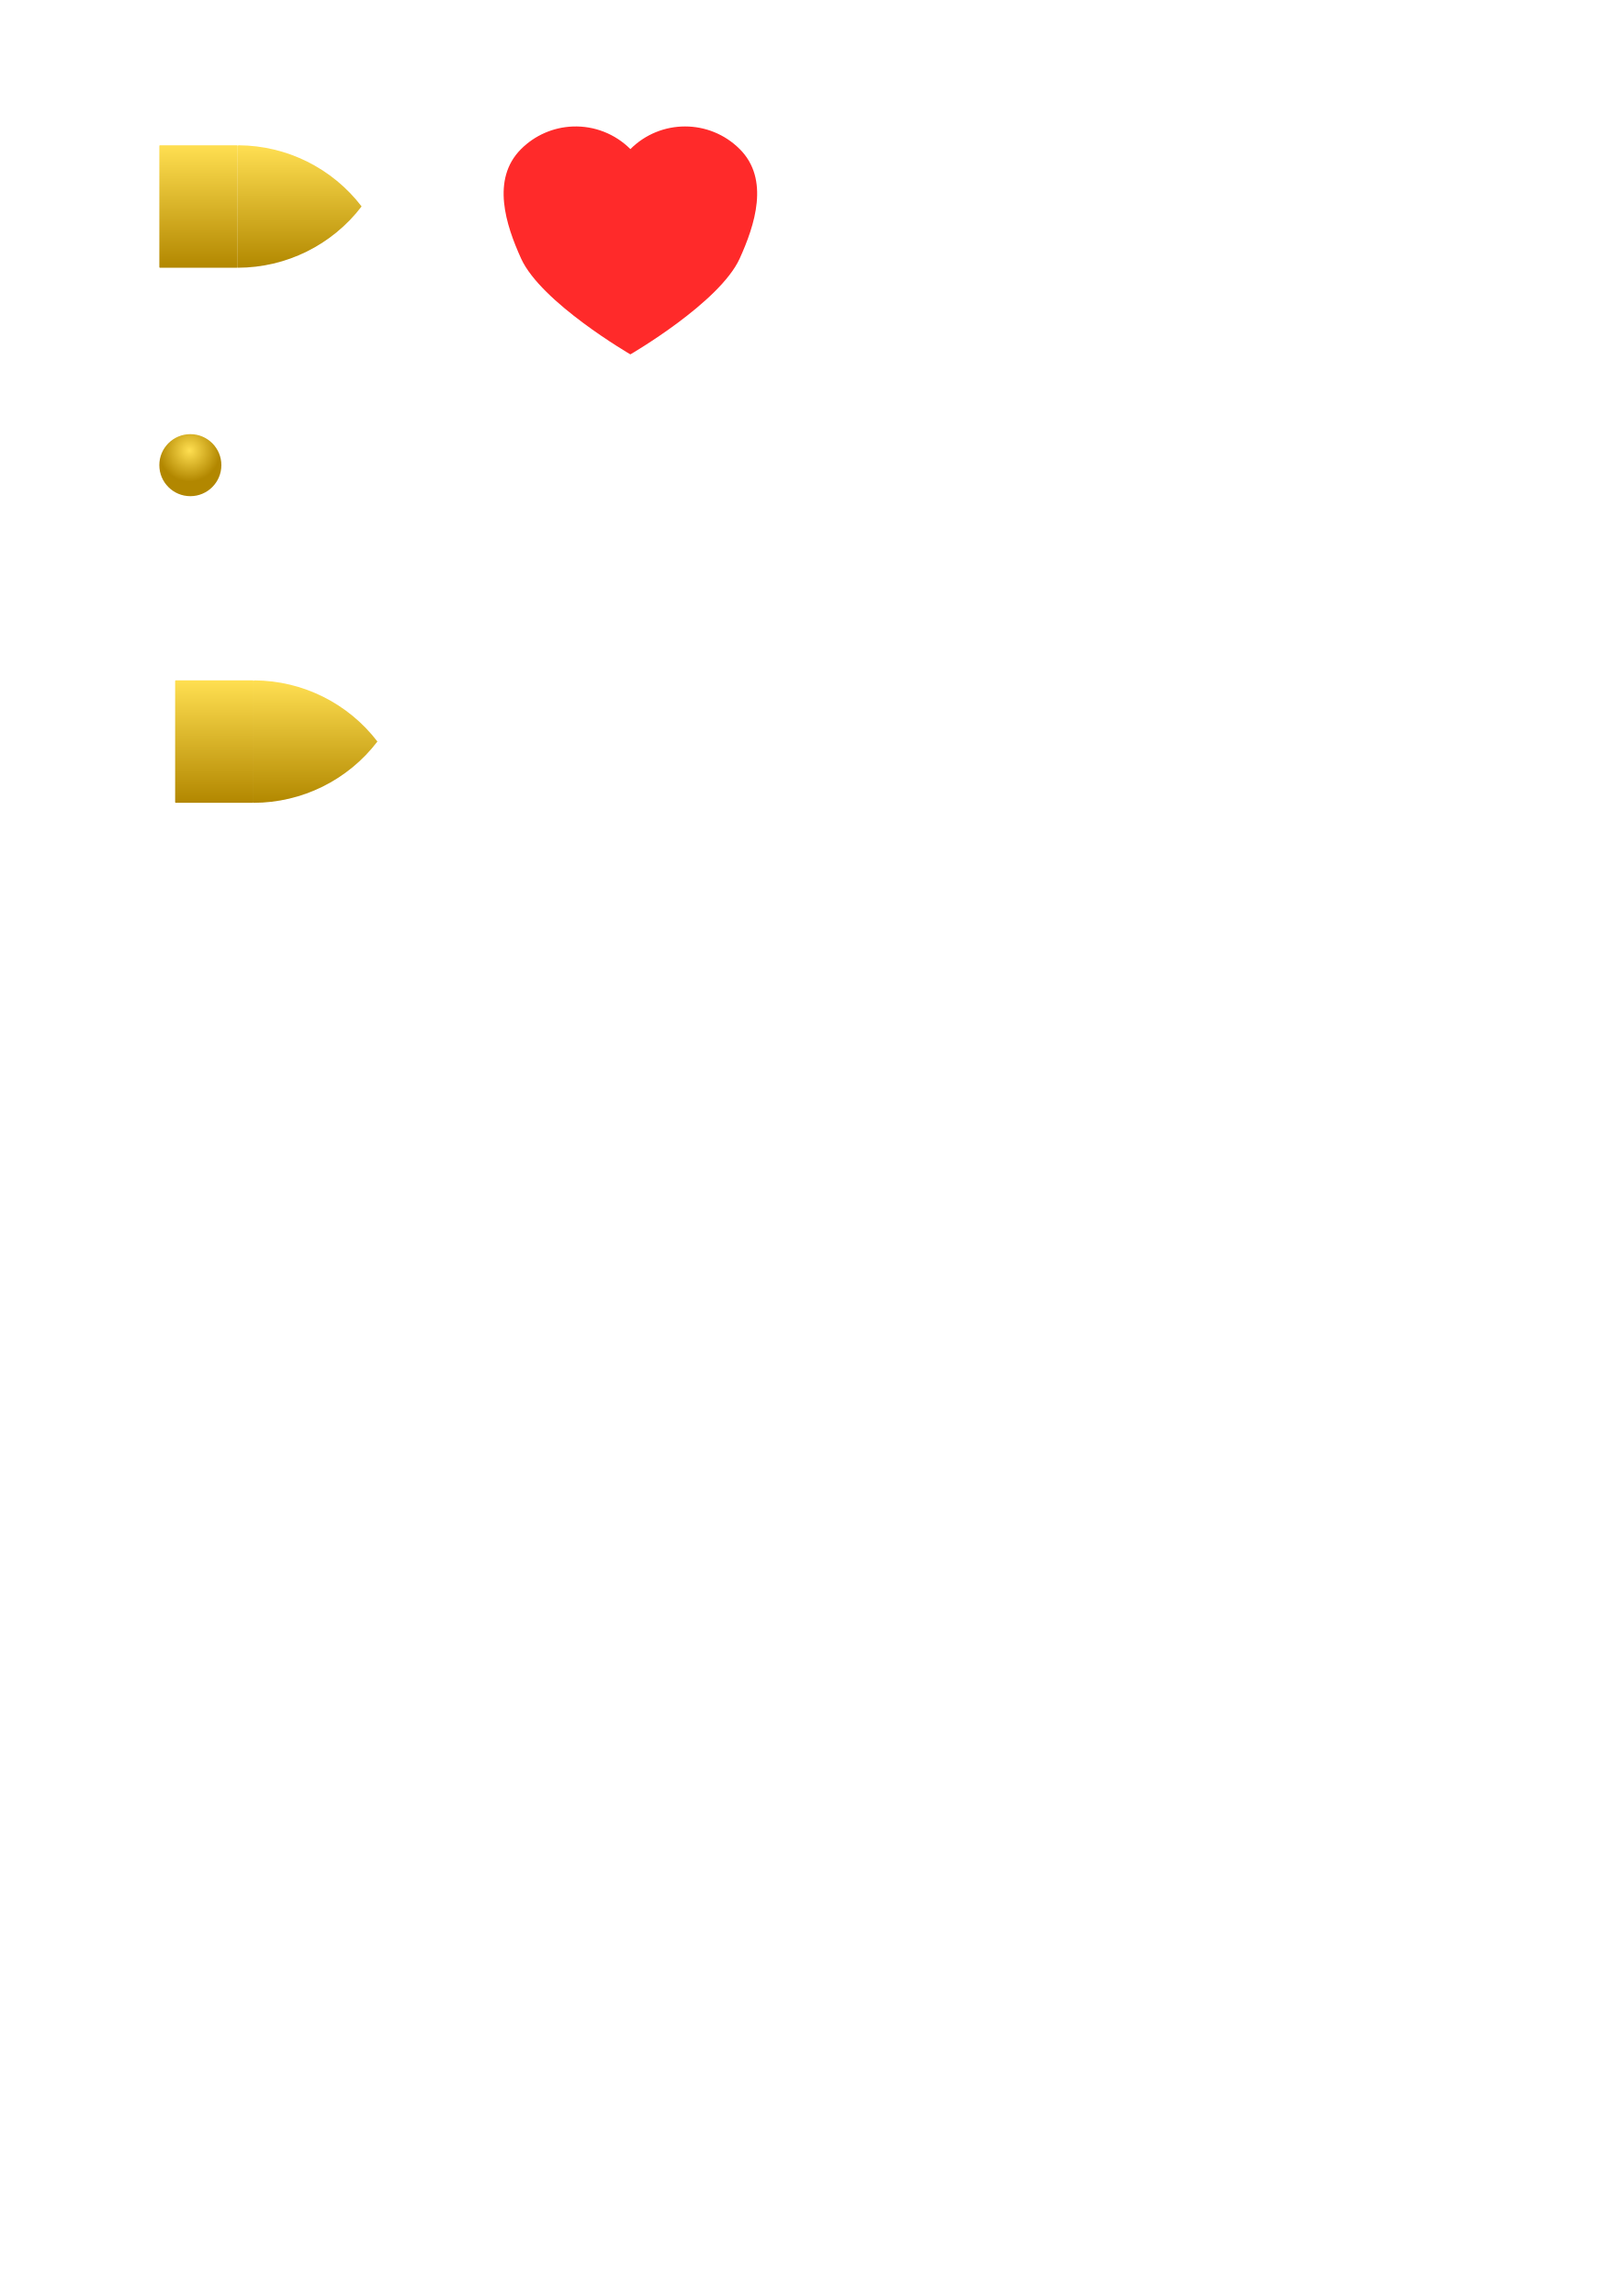
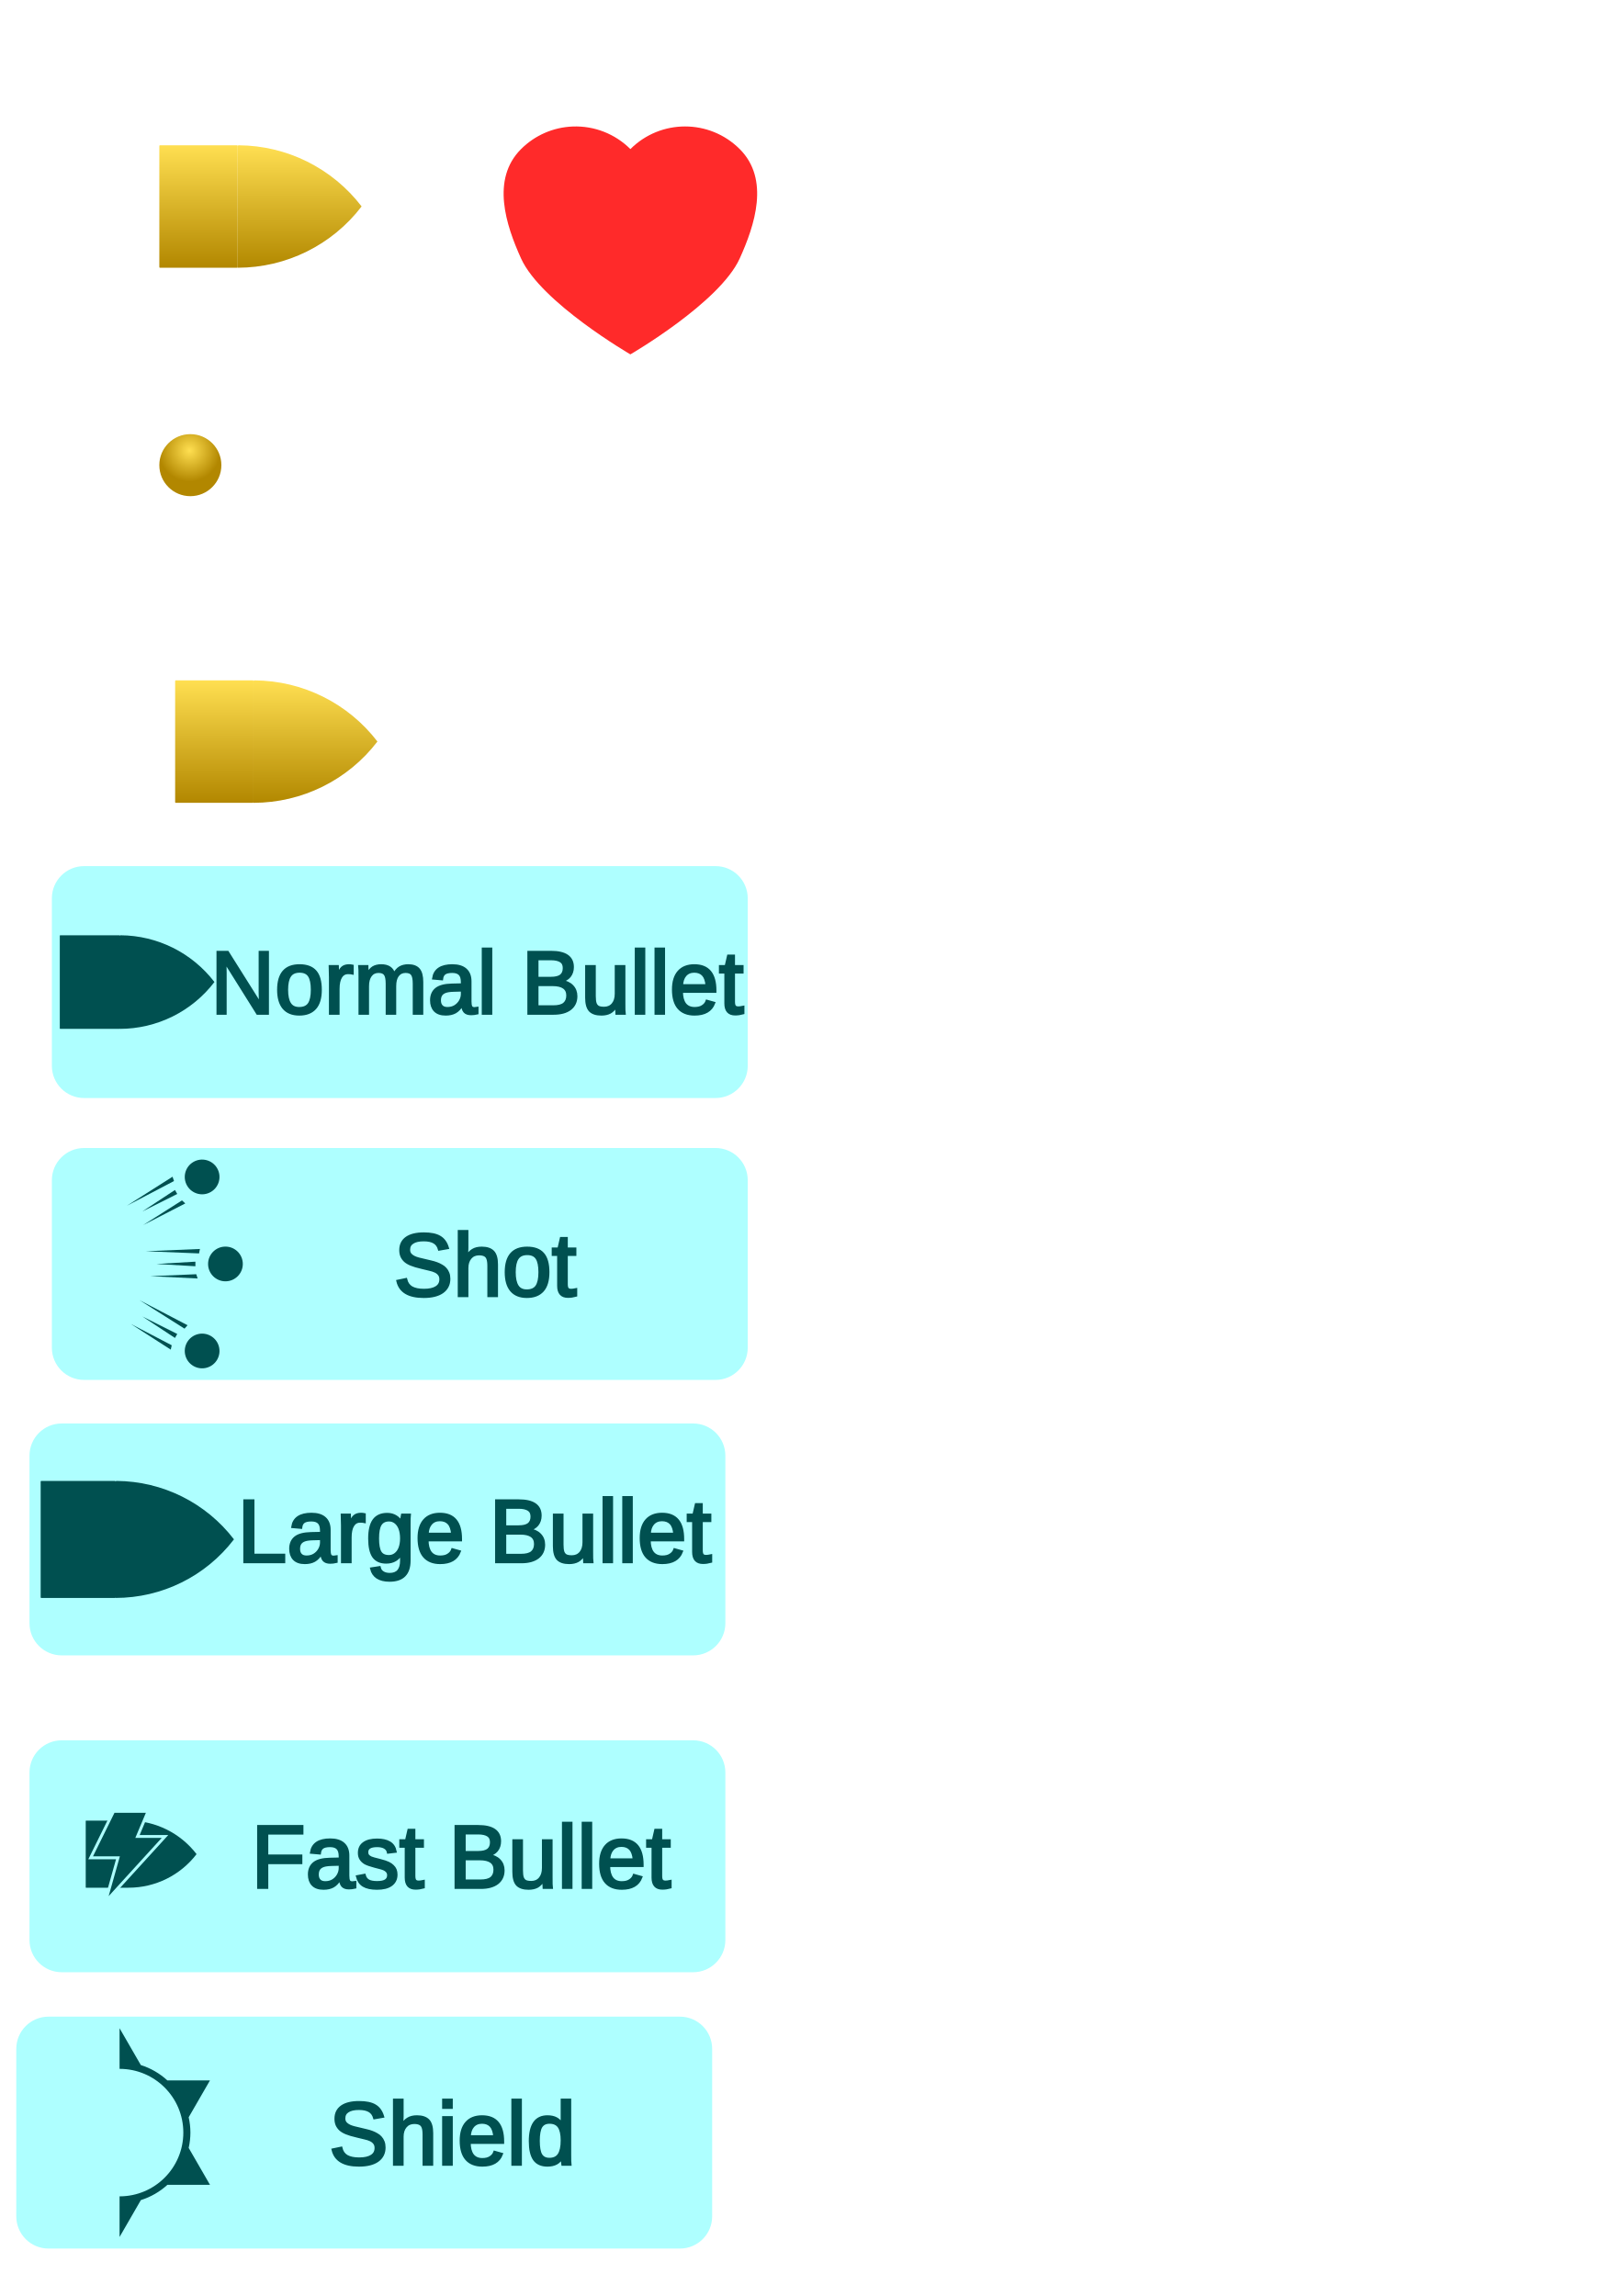
- <svg xmlns="http://www.w3.org/2000/svg" xmlns:xlink="http://www.w3.org/1999/xlink" width="210mm" height="297mm" viewBox="0 0 210 297" version="1.1" id="svg135">
+ <svg xmlns="http://www.w3.org/2000/svg" xmlns:xlink="http://www.w3.org/1999/xlink" width="210mm" height="297mm" viewBox="0 0 210 297" version="1.1" id="svg135" xml:space="preserve">
  <defs id="defs132">
    <linearGradient id="linearGradient936">
      <stop style="stop-color:#ffdf51;stop-opacity:1;" offset="0" id="stop932" />
      <stop style="stop-color:#b28700;stop-opacity:1;" offset="1" id="stop934" />
    </linearGradient>
    <linearGradient id="linearGradient1180">
      <stop style="stop-color:#ffdf52;stop-opacity:1;" offset="0" id="stop1176" />
      <stop style="stop-color:#b28800;stop-opacity:1;" offset="1" id="stop1178" />
    </linearGradient>
    <linearGradient id="linearGradient994">
      <stop style="stop-color:#ffdf51;stop-opacity:1;" offset="0" id="stop990" />
      <stop style="stop-color:#b28700;stop-opacity:1;" offset="1" id="stop992" />
    </linearGradient>
    <linearGradient xlink:href="#linearGradient994" id="linearGradient996" x1="51.912" y1="80.7" x2="95.182" y2="80.7" gradientUnits="userSpaceOnUse" gradientTransform="matrix(1,0,0,1.035294,-10.874,5.198726)" />
    <linearGradient xlink:href="#linearGradient1180" id="linearGradient1182" x1="41.038" y1="53.013" x2="84.308" y2="53.013" gradientUnits="userSpaceOnUse" />
    <radialGradient xlink:href="#linearGradient936" id="radialGradient938" cx="24.507" cy="58.28" fx="24.507" fy="58.28" r="4.012" gradientUnits="userSpaceOnUse" gradientTransform="translate(-2.9128605e-6)" />
    <linearGradient xlink:href="#linearGradient994" id="linearGradient3238" gradientUnits="userSpaceOnUse" gradientTransform="matrix(1,0,0,1.035294,-10.874,5.198726)" x1="51.912" y1="80.7" x2="95.182" y2="80.7" />
    <linearGradient xlink:href="#linearGradient1180" id="linearGradient3240" gradientUnits="userSpaceOnUse" x1="41.038" y1="53.013" x2="84.308" y2="53.013" />
  </defs>
  <g id="layer1">
    <g id="g1186" transform="matrix(0,0.3660684,-0.3660684,0,58.16152,3.770536)">
      <rect style="fill:url(#linearGradient996);fill-opacity:1;stroke-width:3.052" id="rect358" width="43.27" height="27.686" x="41.038" y="74.903" rx="0.315" ry="0.148" />
      <path id="path1158" style="fill:url(#linearGradient1182);fill-opacity:1;stroke-width:4.707" d="m 41.038,74.529 c 0.026,0.214 0.112,0.375 0.221,0.375 H 84.308 A 55.15,55.15 0 0 0 62.646,31.123 55.15,55.15 0 0 0 41.038,74.529 Z" />
    </g>
    <path id="rect498" style="fill:#ff2a2a;stroke-width:3.013" d="m 63.957,-40.815 c -1.716,1.849 -2.669,4.279 -2.669,6.802 1.42e-4,5.523 5.588,8.338 10,10 5.87,2.21 18.777,-1.224 18.777,-1.224 0,0 3.434,-12.907 1.224,-18.777 -1.661,-4.411 -4.477,-10 -10,-10 -5.523,-6e-5 -10,4.477 -10,10 -2.782,-1.38e-4 -5.438,1.159 -7.331,3.198 z" transform="rotate(45)" />
    <circle style="fill:url(#radialGradient938);stroke-width:3;stroke:none;fill-opacity:1" id="path322" cx="24.618" cy="60.171" r="4.012" />
    <g id="g3236" transform="matrix(0,0.3660684,-0.3660684,0,60.20654,72.98664)">
      <rect style="fill:url(#linearGradient3238);fill-opacity:1;stroke-width:3.052" id="rect3232" width="43.27" height="27.686" x="41.038" y="74.903" rx="0.315" ry="0.148" />
      <path id="path3234" style="fill:url(#linearGradient3240);fill-opacity:1;stroke-width:4.707" d="m 41.038,74.529 c 0.026,0.214 0.112,0.375 0.221,0.375 H 84.308 A 55.15,55.15 0 0 0 62.646,31.123 55.15,55.15 0 0 0 41.038,74.529 Z" />
    </g>
+     <g id="g4691" />
+     <g id="g8527" transform="translate(-266.5022,102.1504)">
+       <rect style="fill:#aeffff;fill-opacity:1;stroke-width:3.476" id="rect342" width="90" height="30" x="270.316" y="122.968" ry="4.167" />
+       <text xml:space="preserve" style="font-style:normal;font-variant:normal;font-weight:normal;font-stretch:normal;font-size:11.486px;font-family:Arial;-inkscape-font-specification:Arial;fill:#005050;fill-opacity:1;stroke:#005050;stroke-width:0.362;stroke-linecap:round;stroke-dasharray:none;stroke-opacity:1" x="299.004" y="142.012" id="text4777">
+         <tspan id="tspan4775" style="font-style:normal;font-variant:normal;font-weight:normal;font-stretch:normal;font-family:Arial;-inkscape-font-specification:Arial;stroke:#005050;stroke-width:0.362;stroke-dasharray:none;stroke-opacity:1" x="299.004" y="142.012">Fast Bullet</tspan>
+       </text>
+       <g id="g6889" transform="matrix(0.5478829,0,0,0.5478829,147.1935,47.00797)">
+         <path id="rect4863" style="fill:#005050;fill-opacity:1;stroke-width:1.117" d="m 157.606,-238.055 c 0,0.03 0.051,0.054 0.115,0.054 h 15.609 c 0.064,0 0.115,-0.024 0.115,-0.054 v -10.027 c 0,-0.03 -0.051,-0.054 -0.115,-0.054 h 0.115 a 20.189,20.189 0 0 0 -7.93,-16.027 20.189,20.189 0 0 0 -7.91,15.889 c 0.009,0.078 0.041,0.137 0.081,0.137 h 0.035 c -0.064,0 -0.115,0.024 -0.115,0.054 z" transform="rotate(90)" />
+         <path style="fill:#005050;fill-opacity:1;stroke:#aeffff;stroke-width:0.684;stroke-linecap:round;stroke-dasharray:none;stroke-opacity:1" d="m 244.573,155.421 h 8.138 l -2.493,5.927 h 6.492 l -14.019,15.383 2.917,-10.349 h -6.445 z" id="path6394" />
+       </g>
+     </g>
+     <g id="g8507" transform="translate(-133.3942,97.65464)">
+       <rect style="fill:#aeffff;fill-opacity:1;stroke-width:3.476" id="rect8475" width="90" height="30" x="140.102" y="50.845" ry="4.167" />
+       <g id="g8501" transform="matrix(1.496884,0,0,1.496884,-172.578,-15.25165)" style="fill:#005050;fill-opacity:1">
+         <circle style="fill:#005050;fill-opacity:1;stroke-width:2.042" id="circle8477" cx="223.885" cy="54.177" r="1.5" />
+         <circle style="fill:#005050;fill-opacity:1;stroke-width:2.042" id="circle8479" cx="168.816" cy="151.342" r="1.5" transform="rotate(-30)" />
+         <circle style="fill:#005050;fill-opacity:1;stroke-width:2.042" id="circle8481" cx="222.994" cy="-57.504" r="1.5" transform="rotate(30)" />
+         <path style="fill:#005050;fill-opacity:1;stroke:none;stroke-width:0.458;stroke-dasharray:none;stroke-opacity:1" d="m 221.681,52.881 -0.078,0.385 -4.597,-0.187 z" id="path8483" />
+         <path style="fill:#005050;fill-opacity:1;stroke:none;stroke-width:0.389;stroke-dasharray:none;stroke-opacity:1" d="m 221.289,53.979 v 0.397 l -3.37,-0.198 z" id="path8485" />
+         <path style="fill:#005050;fill-opacity:1;stroke:none;stroke-width:0.429;stroke-dasharray:none;stroke-opacity:1" d="m 221.364,55.064 0.117,0.368 -4.09,-0.198 z" id="path8487" />
+         <path style="fill:#005050;fill-opacity:1;stroke:none;stroke-width:0.458;stroke-dasharray:none;stroke-opacity:1" d="m 219.314,46.638 0.125,0.373 -4.074,2.137 z" id="path8489" />
+         <path style="fill:#005050;fill-opacity:1;stroke:none;stroke-width:0.389;stroke-dasharray:none;stroke-opacity:1" d="m 219.523,47.784 0.198,0.344 -3.018,1.513 z" id="path8491" />
+         <path style="fill:#005050;fill-opacity:1;stroke:none;stroke-width:0.429;stroke-dasharray:none;stroke-opacity:1" d="m 220.13,48.686 0.285,0.26 -3.642,1.873 z" id="path8493" />
+         <path style="fill:#005050;fill-opacity:1;stroke:none;stroke-width:0.458;stroke-dasharray:none;stroke-opacity:1" d="m 220.609,59.472 -0.26,0.295 -3.888,-2.46 z" id="path8495" />
+         <path style="fill:#005050;fill-opacity:1;stroke:none;stroke-width:0.389;stroke-dasharray:none;stroke-opacity:1" d="m 219.721,60.227 -0.198,0.344 -2.819,-1.857 z" id="path8497" />
+         <path style="fill:#005050;fill-opacity:1;stroke:none;stroke-width:0.429;stroke-dasharray:none;stroke-opacity:1" d="m 219.243,61.204 -0.083,0.377 -3.443,-2.217 z" id="path8499" />
+       </g>
+       <text xml:space="preserve" style="font-style:normal;font-variant:normal;font-weight:normal;font-stretch:normal;font-size:11.486px;font-family:Arial;-inkscape-font-specification:Arial;fill:#005050;fill-opacity:1;stroke:#005050;stroke-width:0.362;stroke-linecap:round;stroke-dasharray:none;stroke-opacity:1" x="184.32" y="69.956" id="text8505">
+         <tspan id="tspan8503" style="font-style:normal;font-variant:normal;font-weight:normal;font-stretch:normal;font-family:Arial;-inkscape-font-specification:Arial;stroke:#005050;stroke-width:0.362;stroke-dasharray:none;stroke-opacity:1" x="184.32" y="69.956">Shot</tspan>
+       </text>
+     </g>
+     <g id="g8623" transform="translate(-136.2885,133.289)">
+       <rect style="fill:#aeffff;fill-opacity:1;stroke-width:3.476" id="rect8615" width="90" height="30" x="140.102" y="50.845" ry="4.167" />
+       <text xml:space="preserve" style="font-style:normal;font-variant:normal;font-weight:normal;font-stretch:normal;font-size:11.486px;font-family:Arial;-inkscape-font-specification:Arial;fill:#005050;fill-opacity:1;stroke:#005050;stroke-width:0.362;stroke-linecap:round;stroke-dasharray:none;stroke-opacity:1" x="166.999" y="68.748" id="text8619">
+         <tspan style="font-style:normal;font-variant:normal;font-weight:normal;font-stretch:normal;font-family:Arial;-inkscape-font-specification:Arial;stroke:#005050;stroke-width:0.362;stroke-dasharray:none;stroke-opacity:1" x="166.999" y="68.748" id="tspan8617">Large Bullet</tspan>
+       </text>
+       <path id="path8621" style="fill:#005050;fill-opacity:1;stroke-width:1.068" d="m 141.599,58.277 c -0.029,0 -0.051,0.049 -0.051,0.11 V 73.303 c 0,0.061 0.023,0.11 0.051,0.11 h 9.582 c 0.029,0 0.051,-0.049 0.051,-0.11 v 0.11 a 19.292,19.292 0 0 0 15.315,-7.578 19.292,19.292 0 0 0 -15.184,-7.558 c -0.075,0.009 -0.131,0.039 -0.131,0.077 v 0.033 c 0,-0.061 -0.023,-0.11 -0.051,-0.11 z" />
+     </g>
+     <g id="g8735" transform="translate(-133.3942,61.19085)">
+       <rect style="fill:#aeffff;fill-opacity:1;stroke-width:3.476" id="rect8727" width="90" height="30" x="140.102" y="50.845" ry="4.167" />
+       <text xml:space="preserve" style="font-style:normal;font-variant:normal;font-weight:normal;font-stretch:normal;font-size:11.486px;font-family:Arial;-inkscape-font-specification:Arial;fill:#005050;fill-opacity:1;stroke:#005050;stroke-width:0.362;stroke-linecap:round;stroke-dasharray:none;stroke-opacity:1" x="160.637" y="69.889" id="text8731">
+         <tspan style="font-style:normal;font-variant:normal;font-weight:normal;font-stretch:normal;font-family:Arial;-inkscape-font-specification:Arial;stroke:#005050;stroke-width:0.362;stroke-dasharray:none;stroke-opacity:1" x="160.637" y="69.889" id="tspan8729">Normal Bullet</tspan>
+       </text>
+       <path id="path8733" style="fill:#005050;fill-opacity:1;stroke-width:0.854" d="m 141.169,59.791 c -0.023,0 -0.041,0.039 -0.041,0.088 v 11.933 c 0,0.049 0.018,0.088 0.041,0.088 h 7.666 c 0.023,0 0.041,-0.039 0.041,-0.088 v 0.088 a 15.434,15.434 0 0 0 12.252,-6.062 15.434,15.434 0 0 0 -12.147,-6.047 c -0.06,0.007 -0.105,0.031 -0.105,0.062 v 0.026 c 0,-0.049 -0.018,-0.088 -0.041,-0.088 z" />
+     </g>
+     <g id="g11694" transform="translate(-137.9958,210.0184)">
+       <rect style="fill:#aeffff;fill-opacity:1;stroke-width:3.476" id="rect4831" width="90" height="30" x="140.102" y="50.845" ry="4.167" />
+       <text xml:space="preserve" style="font-style:normal;font-variant:normal;font-weight:normal;font-stretch:normal;font-size:11.486px;font-family:Arial;-inkscape-font-specification:Arial;fill:#005050;fill-opacity:1;stroke:#005050;stroke-width:0.362;stroke-linecap:round;stroke-dasharray:none;stroke-opacity:1" x="180.542" y="69.956" id="text4861">
+         <tspan style="font-style:normal;font-variant:normal;font-weight:normal;font-stretch:normal;font-family:Arial;-inkscape-font-specification:Arial;stroke:#005050;stroke-width:0.362;stroke-dasharray:none;stroke-opacity:1" x="180.542" y="69.956" id="tspan8536">Shield</tspan>
+       </text>
+       <path id="path10531" style="fill:#005050;fill-opacity:1;stroke:none;stroke-width:0.468;stroke-linecap:round;stroke-dasharray:none;stroke-opacity:1" d="m 153.46,52.345 v 5.254 a 8.246,8.246 0 0 1 8.246,8.246 8.246,8.246 0 0 1 -8.246,8.246 v 5.254 l 2.678,-4.638 0.075,-0.131 a 9.162,9.162 0 0 0 3.441,-1.981 h 0.142 5.356 l -2.678,-4.638 -0.076,-0.131 a 9.162,9.162 0 0 0 0.224,-1.981 9.162,9.162 0 0 0 -0.223,-1.983 l 0.074,-0.129 2.678,-4.638 h -5.356 -0.152 a 9.162,9.162 0 0 0 -3.435,-1.989 l -0.071,-0.123 z" />
+     </g>
  </g>
</svg>
